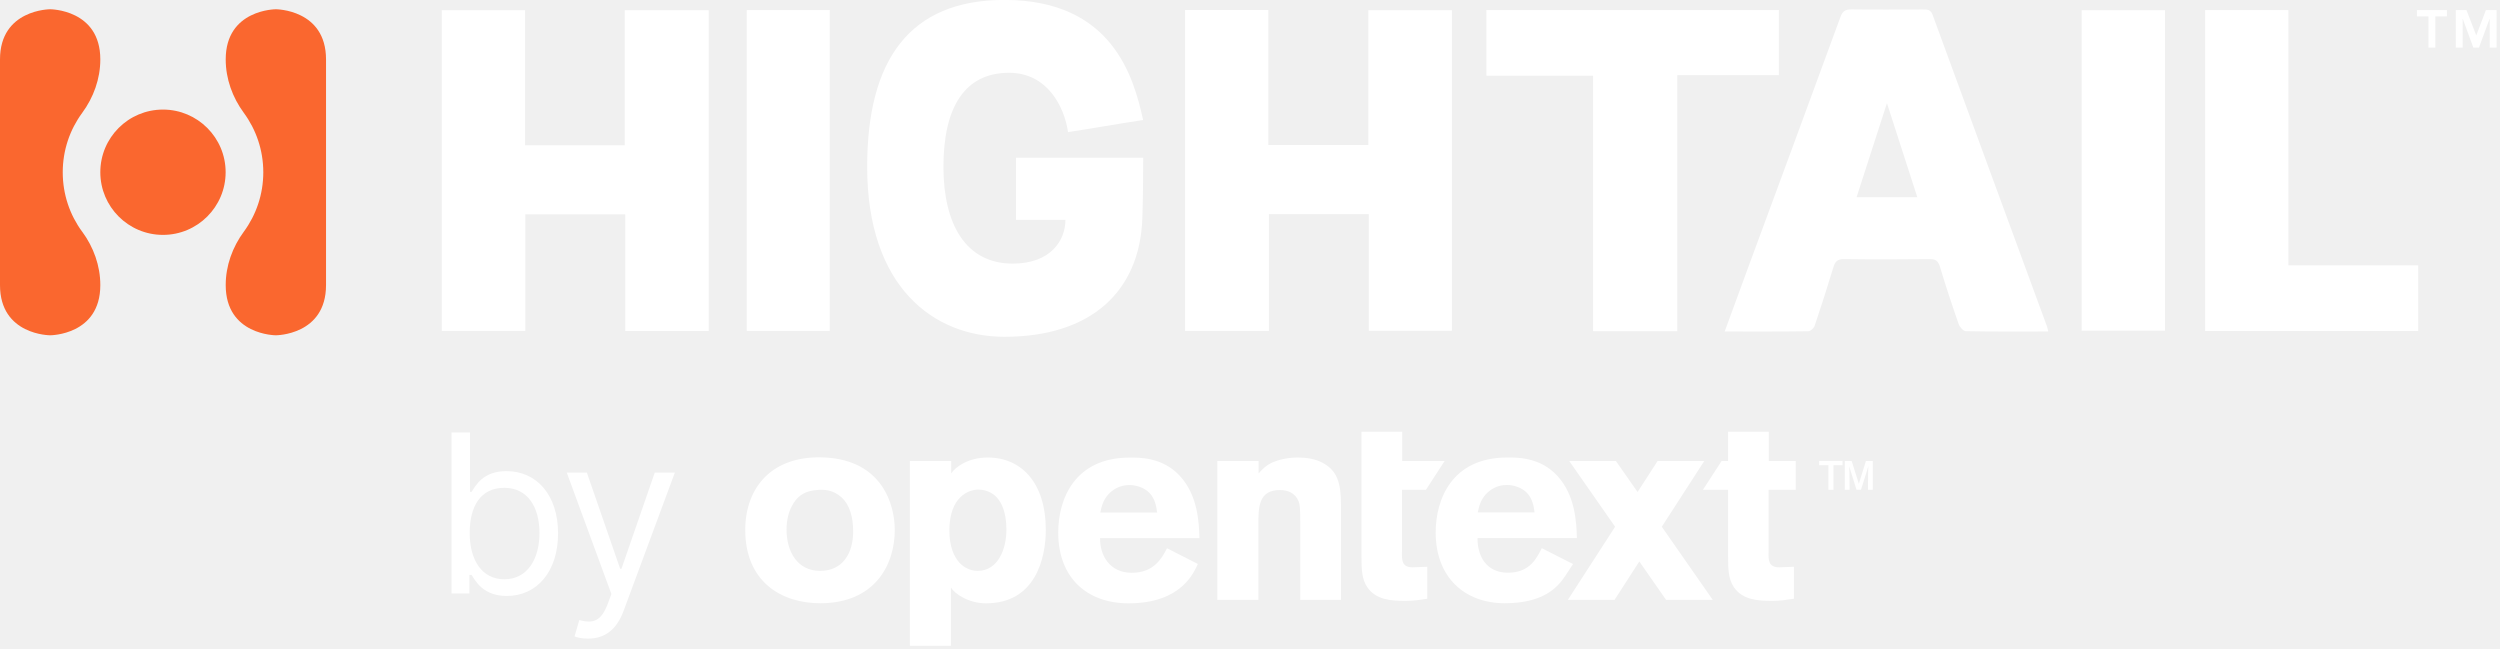
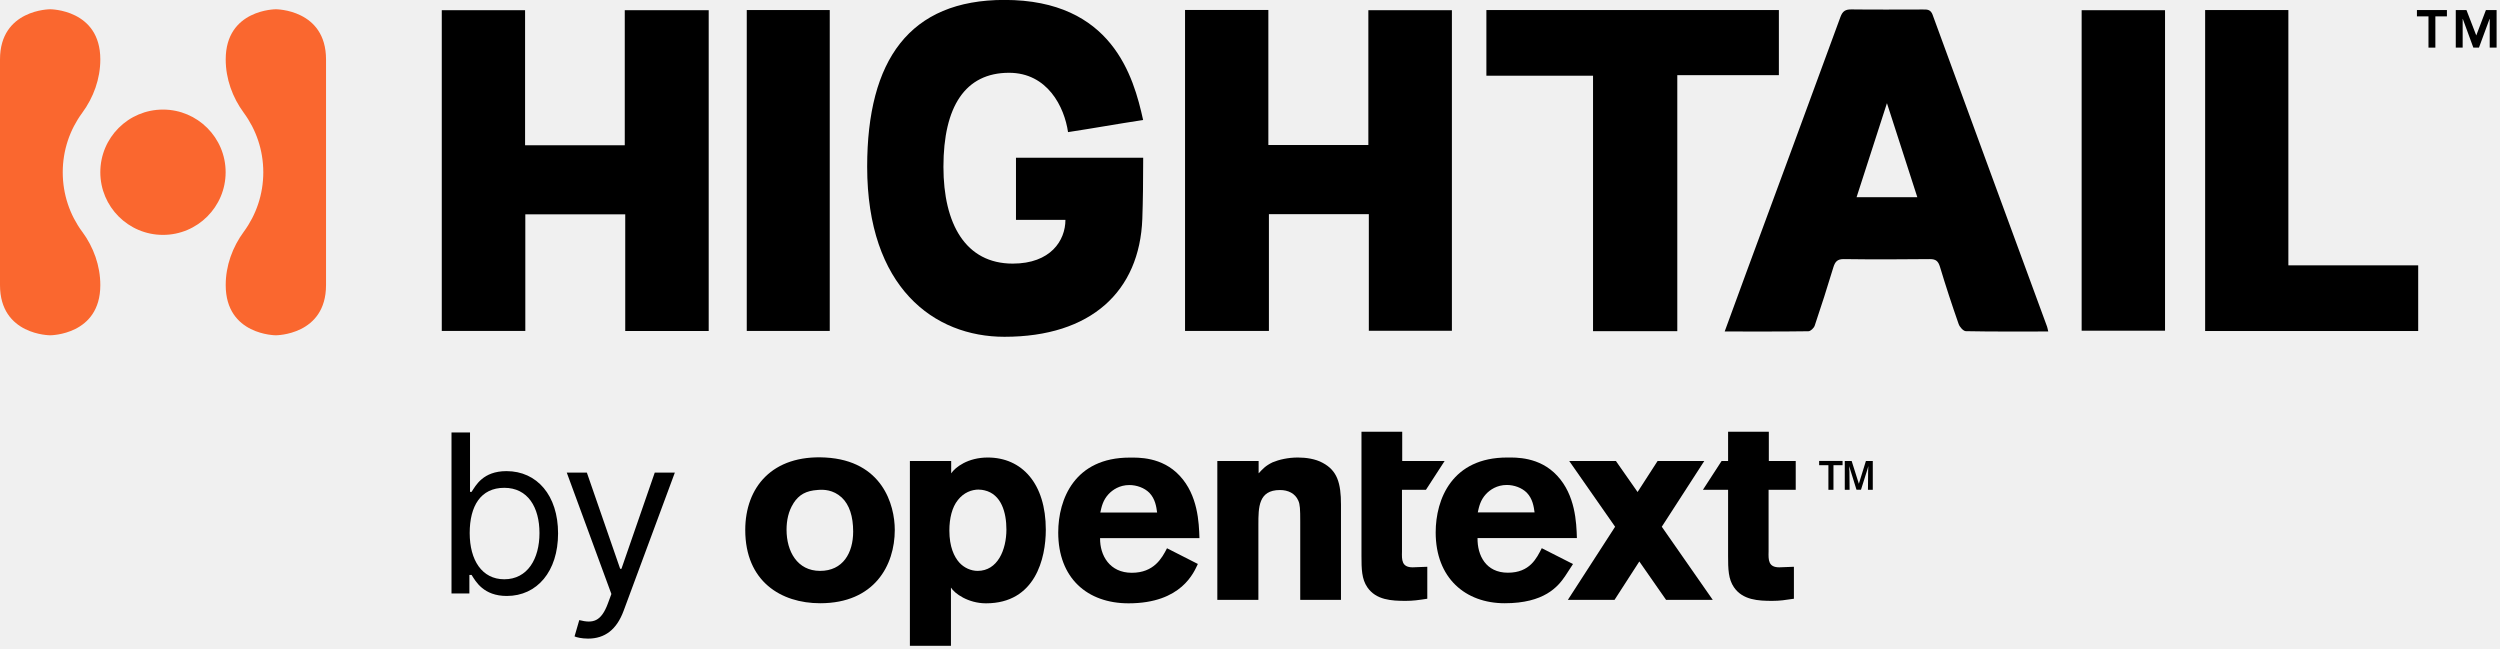
- <svg xmlns="http://www.w3.org/2000/svg" width="316" height="82" viewBox="0 0 316 82" fill="none">
+ <svg xmlns="http://www.w3.org/2000/svg" viewBox="0 0 316 82" fill="none">
  <g clip-path="url(#clip0_27_37138)">
-     <path d="M305.5 2.07H306.96V6.02H307.83V2.07H309.29V1.27H305.5V2.07Z" fill="white" />
-     <path d="M314.22 1.27L313 4.48L311.76 1.27H310.41V6.02H311.28V2.39H311.3L312.63 6.02H313.34L314.68 2.39H314.7V6.02H315.57V1.27H314.22Z" fill="white" />
-     <path d="M78.96 18.36H66.37V1.29H55.84V41.83H66.4V27.09H79.03V41.84H89.58V1.29H78.97V18.35L78.96 18.36Z" fill="white" />
-     <path d="M172.95 18.33H160.32V1.26H149.79V41.83H160.39V27.07H173.02V41.81H183.52V1.29H172.96V18.33H172.95Z" fill="white" />
-     <path d="M244.3 1.91C244.05 1.21 243.64 1.19 243.07 1.2C240.06 1.2 237.05 1.23 234.04 1.19C233.27 1.18 232.91 1.39 232.63 2.15C228.7 12.9 224.72 23.63 220.76 34.37C219.85 36.84 218.94 39.32 218 41.9C221.63 41.9 225.11 41.92 228.58 41.87C228.86 41.87 229.28 41.46 229.38 41.16C230.2 38.72 230.99 36.27 231.73 33.81C231.95 33.1 232.22 32.74 233.06 32.75C236.69 32.8 240.31 32.79 243.94 32.75C244.7 32.75 244.99 33.01 245.21 33.72C245.94 36.15 246.73 38.55 247.57 40.95C247.7 41.33 248.16 41.85 248.48 41.86C251.91 41.93 255.34 41.9 258.9 41.9C258.82 41.58 258.8 41.43 258.75 41.29C253.93 28.17 249.1 15.05 244.3 1.92V1.91ZM234.67 24.93C235.93 21.02 237.18 17.18 238.51 13.04C239.85 17.18 241.08 21 242.35 24.93H234.66H234.67Z" fill="white" />
-     <path d="M224.85 1.27H187.88V9.57H201.36V41.86H212.01V9.5H224.85V1.27Z" fill="white" />
-     <path d="M289.25 1.27H278.73V41.84H305.66V33.54H289.25V1.27Z" fill="white" />
-     <path d="M94.39 41.83H104.88V1.27H94.39V41.83Z" fill="white" />
-     <path d="M263.12 41.8H273.66V1.29H263.12V41.8Z" fill="white" />
-     <path d="M128.41 27.79H134.67C134.67 30.4 132.8 33.32 128.01 33.32C122.05 33.32 119.25 28.31 119.25 21.09C119.25 13.47 122 9.2 127.54 9.2C132.41 9.2 134.54 13.52 135 16.7C138.41 16.18 141.06 15.69 144.49 15.17C143.29 9.7 140.57 -0.01 126.96 -0.01C114.96 -0.01 109.61 7.59 109.61 21.07C109.61 36.33 118.05 42.57 126.96 42.57C137.9 42.57 144.05 36.84 144.39 27.65C144.47 25.35 144.5 22.81 144.5 19.94H128.42V27.79H128.41Z" fill="white" />
-     <path d="M57.07 54.66H59.41V62.17H59.61C60.13 61.38 61.04 59.55 64.02 59.55C67.87 59.55 70.54 62.61 70.54 67.42C70.54 72.23 67.88 75.33 64.06 75.33C61.12 75.33 60.13 73.5 59.61 72.67H59.33V75.01H57.07V54.67V54.66ZM63.74 73.22C66.68 73.22 68.19 70.64 68.19 67.38C68.19 64.12 66.72 61.66 63.74 61.66C60.76 61.66 59.37 63.96 59.37 67.38C59.37 70.8 60.92 73.22 63.74 73.22Z" fill="white" />
-     <path d="M72.62 80.45L73.22 78.38C74.93 78.82 75.98 78.6 76.84 76.27L77.28 75.08L71.64 59.74H74.18L78.39 71.9H78.55L82.76 59.74H85.3L78.82 77.22C77.94 79.59 76.45 80.72 74.33 80.72C73.54 80.72 72.86 80.56 72.62 80.44V80.45Z" fill="white" />
-     <path d="M113.1 66.99C113.1 71.44 110.54 76.25 103.67 76.25C98.72 76.25 94.2 73.49 94.2 66.99C94.2 61.6 97.6 57.46 104.34 57.83C111.52 58.23 113.1 63.79 113.1 66.99ZM100.3 63.61C99.66 64.6 99.42 65.78 99.42 66.96C99.42 69.69 100.77 72.16 103.66 72.16C106.55 72.16 107.84 69.89 107.84 67.19C107.84 65.28 107.37 63.8 106.39 62.88C105.31 61.89 104.1 61.86 103.36 61.93C101.88 62.03 101 62.52 100.29 63.61H100.3Z" fill="white" />
-     <path d="M159.1 59.82C159.61 59.28 159.94 58.88 160.85 58.44C161.66 58.1 162.8 57.83 164.05 57.83C165.09 57.83 166.27 58 167.18 58.5C169.03 59.48 169.5 61.06 169.5 63.79V75.82H164.35V65.92C164.35 64.34 164.32 63.76 164.11 63.29C163.71 62.35 162.8 61.94 161.79 61.94C159.06 61.94 159.06 64.13 159.06 66.32V75.82H153.87V58.27H159.09V59.82H159.1Z" fill="white" />
-     <path d="M151.41 71.28C150.93 72.28 149.4 76.26 142.65 76.26C137.43 76.26 133.76 73.07 133.76 67.31C133.76 63.07 135.85 57.84 142.79 57.84C143.83 57.84 146.87 57.71 149.12 60.14C151.41 62.6 151.55 66.03 151.61 68.02H139.05C139.02 70.21 140.26 72.4 143.06 72.4C145.86 72.4 146.87 70.55 147.51 69.3L151.42 71.29L151.41 71.28ZM146.26 64.78C146.16 64.04 146.02 63.06 145.28 62.29C144.64 61.65 143.66 61.31 142.75 61.31C141.5 61.31 140.63 61.92 140.12 62.46C139.41 63.23 139.24 64.04 139.08 64.78H146.26Z" fill="white" />
-     <path d="M223.54 61.91H226.98V58.27H223.58V54.57H218.43V58.27H217.61L215.25 61.91H218.43V70.26C218.43 71.94 218.46 73.19 219.17 74.23C220.28 75.85 222.24 75.95 224.02 75.95C224.96 75.95 225.64 75.85 226.75 75.68V71.64L224.9 71.71C223.52 71.71 223.52 70.8 223.55 69.72V61.91H223.54Z" fill="white" />
-     <path d="M172.09 54.57H177.24V58.27H182.6L180.24 61.91H177.21V69.72C177.18 70.8 177.18 71.71 178.56 71.71L180.41 71.64V75.68C179.3 75.85 178.62 75.95 177.68 75.95C175.89 75.95 173.94 75.85 172.83 74.23C172.12 73.19 172.09 71.94 172.09 70.26V54.57Z" fill="white" />
-     <path d="M231.75 61.91H231.11V58.8H229.94V58.26H232.9V58.8H231.75V61.91ZM236.74 61.91H236.11L236.13 59.66L236.16 58.91L235.98 59.52L235.23 61.9H234.66L233.92 59.52L233.73 58.92L233.77 59.66L233.79 61.91H233.18V58.27H234.05L234.96 61.15L235.85 58.27H236.72V61.91H236.74Z" fill="white" />
-     <path d="M198.83 71.29L197.84 72.81C196.92 74.17 195.18 76.25 190.2 76.25C185.22 76.25 181.47 73.06 181.47 67.3C181.47 63.06 183.56 57.83 190.5 57.83C191.54 57.83 194.58 57.7 196.83 60.13C199.12 62.59 199.26 66.02 199.32 68.01H186.76C186.73 70.2 187.81 72.39 190.6 72.39C193.39 72.39 194.24 70.54 194.88 69.29L198.82 71.29H198.83ZM193.97 64.77C193.87 64.03 193.73 63.05 192.99 62.28C192.35 61.64 191.37 61.3 190.46 61.3C189.21 61.3 188.34 61.91 187.83 62.45C187.12 63.22 186.95 64.03 186.79 64.77H193.97Z" fill="white" />
-     <path d="M216.49 75.82L210.05 66.58L215.42 58.27H209.52L206.99 62.19L204.25 58.27H198.35L204.15 66.58L198.18 75.82H204.08L207.21 70.97L210.59 75.82H216.49Z" fill="white" />
-     <path d="M120.24 59.82C120.74 59.07 122.33 57.83 124.85 57.83C129.16 57.83 132.19 61.1 132.19 66.96C132.19 70.56 130.88 76.26 124.63 76.26C122.38 76.26 120.64 75.01 120.2 74.27V81.63H115.01V58.27H120.23V59.82H120.24ZM123.74 61.88C122.8 61.88 121.82 62.26 121.08 63.2C120.34 64.11 120 65.52 120 67.06C120 69.13 120.61 70.38 121.25 71.1C121.85 71.77 122.73 72.16 123.57 72.16C126.1 72.16 127.21 69.5 127.21 66.93C127.21 64.77 126.57 62.48 124.45 61.98C124.21 61.92 123.98 61.89 123.74 61.89V61.88Z" fill="white" />
+     <path d="M305.5 2.07H306.96V6.02H307.83V2.07H309.29V1.27H305.5V2.07Z" fill="black" />
+     <path d="M314.22 1.27L313 4.48L311.76 1.27H310.41V6.02H311.28V2.39H311.3L312.63 6.02H313.34L314.68 2.39H314.7V6.02H315.57V1.27H314.22Z" fill="black" />
+     <path d="M78.96 18.36H66.37V1.29H55.84V41.83H66.4V27.09H79.03V41.84H89.58V1.29H78.97V18.35L78.96 18.36Z" fill="black" />
+     <path d="M172.95 18.33H160.32V1.26H149.79V41.83H160.39V27.07H173.02V41.81H183.52V1.29H172.96V18.33H172.95Z" fill="black" />
+     <path d="M244.3 1.91C244.05 1.21 243.64 1.19 243.07 1.2C240.06 1.2 237.05 1.23 234.04 1.19C233.27 1.18 232.91 1.39 232.63 2.15C228.7 12.9 224.72 23.63 220.76 34.37C219.85 36.84 218.94 39.32 218 41.9C221.63 41.9 225.11 41.92 228.58 41.87C228.86 41.87 229.28 41.46 229.38 41.16C230.2 38.72 230.99 36.27 231.73 33.81C231.95 33.1 232.22 32.74 233.06 32.75C236.69 32.8 240.31 32.79 243.94 32.75C244.7 32.75 244.99 33.01 245.21 33.72C245.94 36.15 246.73 38.55 247.57 40.95C247.7 41.33 248.16 41.85 248.48 41.86C251.91 41.93 255.34 41.9 258.9 41.9C258.82 41.58 258.8 41.43 258.75 41.29C253.93 28.17 249.1 15.05 244.3 1.92V1.91ZM234.67 24.93C235.93 21.02 237.18 17.18 238.51 13.04C239.85 17.18 241.08 21 242.35 24.93H234.66H234.67Z" fill="black" />
+     <path d="M224.85 1.27H187.88V9.57H201.36V41.86H212.01V9.5H224.85V1.27Z" fill="black" />
+     <path d="M289.25 1.27H278.73V41.84H305.66V33.54H289.25V1.27Z" fill="black" />
+     <path d="M94.39 41.83H104.88V1.27H94.39V41.83Z" fill="black" />
+     <path d="M263.12 41.8H273.66V1.29H263.12V41.8Z" fill="black" />
+     <path d="M128.41 27.79H134.67C134.67 30.4 132.8 33.32 128.01 33.32C122.05 33.32 119.25 28.31 119.25 21.09C119.25 13.47 122 9.2 127.54 9.2C132.41 9.2 134.54 13.52 135 16.7C138.41 16.18 141.06 15.69 144.49 15.17C143.29 9.7 140.57 -0.01 126.96 -0.01C114.96 -0.01 109.61 7.59 109.61 21.07C109.61 36.33 118.05 42.57 126.96 42.57C137.9 42.57 144.05 36.84 144.39 27.65C144.47 25.35 144.5 22.81 144.5 19.94H128.42V27.79H128.41Z" fill="black" />
+     <path d="M57.07 54.66H59.41V62.17H59.61C60.13 61.38 61.04 59.55 64.02 59.55C67.87 59.55 70.54 62.61 70.54 67.42C70.54 72.23 67.88 75.33 64.06 75.33C61.12 75.33 60.13 73.5 59.61 72.67H59.33V75.01H57.07V54.67V54.66ZM63.74 73.22C66.68 73.22 68.19 70.64 68.19 67.38C68.19 64.12 66.72 61.66 63.74 61.66C60.76 61.66 59.37 63.96 59.37 67.38C59.37 70.8 60.92 73.22 63.74 73.22Z" fill="black" />
+     <path d="M72.62 80.45L73.22 78.38C74.93 78.82 75.98 78.6 76.84 76.27L77.28 75.08L71.64 59.74H74.18L78.39 71.9H78.55L82.76 59.74H85.3L78.82 77.22C77.94 79.59 76.45 80.72 74.33 80.72C73.54 80.72 72.86 80.56 72.62 80.44V80.45Z" fill="black" />
+     <path d="M113.1 66.99C113.1 71.44 110.54 76.25 103.67 76.25C98.72 76.25 94.2 73.49 94.2 66.99C94.2 61.6 97.6 57.46 104.34 57.83C111.52 58.23 113.1 63.79 113.1 66.99ZM100.3 63.61C99.66 64.6 99.42 65.78 99.42 66.96C99.42 69.69 100.77 72.16 103.66 72.16C106.55 72.16 107.84 69.89 107.84 67.19C107.84 65.28 107.37 63.8 106.39 62.88C105.31 61.89 104.1 61.86 103.36 61.93C101.88 62.03 101 62.52 100.29 63.61H100.3Z" fill="black" />
+     <path d="M159.1 59.82C159.61 59.28 159.94 58.88 160.85 58.44C161.66 58.1 162.8 57.83 164.05 57.83C165.09 57.83 166.27 58 167.18 58.5C169.03 59.48 169.5 61.06 169.5 63.79V75.82H164.35V65.92C164.35 64.34 164.32 63.76 164.11 63.29C163.71 62.35 162.8 61.94 161.79 61.94C159.06 61.94 159.06 64.13 159.06 66.32V75.82H153.87V58.27H159.09V59.82H159.1Z" fill="black" />
+     <path d="M151.41 71.28C150.93 72.28 149.4 76.26 142.65 76.26C137.43 76.26 133.76 73.07 133.76 67.31C133.76 63.07 135.85 57.84 142.79 57.84C143.83 57.84 146.87 57.71 149.12 60.14C151.41 62.6 151.55 66.03 151.61 68.02H139.05C139.02 70.21 140.26 72.4 143.06 72.4C145.86 72.4 146.87 70.55 147.51 69.3L151.42 71.29L151.41 71.28ZM146.26 64.78C146.16 64.04 146.02 63.06 145.28 62.29C144.64 61.65 143.66 61.31 142.75 61.31C141.5 61.31 140.63 61.92 140.12 62.46C139.41 63.23 139.24 64.04 139.08 64.78H146.26Z" fill="black" />
+     <path d="M223.54 61.91H226.98V58.27H223.58V54.57H218.43V58.27H217.61L215.25 61.91H218.43V70.26C218.43 71.94 218.46 73.19 219.17 74.23C220.28 75.85 222.24 75.95 224.02 75.95C224.96 75.95 225.64 75.85 226.75 75.68V71.64L224.9 71.71C223.52 71.71 223.52 70.8 223.55 69.72V61.91H223.54Z" fill="black" />
+     <path d="M172.09 54.57H177.24V58.27H182.6L180.24 61.91H177.21V69.72C177.18 70.8 177.18 71.71 178.56 71.71L180.41 71.64V75.68C179.3 75.85 178.62 75.95 177.68 75.95C175.89 75.95 173.94 75.85 172.83 74.23C172.12 73.19 172.09 71.94 172.09 70.26V54.57Z" fill="black" />
+     <path d="M231.75 61.91H231.11V58.8H229.94V58.26H232.9V58.8H231.75V61.91ZM236.74 61.91H236.11L236.13 59.66L236.16 58.91L235.98 59.52L235.23 61.9H234.66L233.92 59.52L233.73 58.92L233.77 59.66L233.79 61.91H233.18V58.27H234.05L234.96 61.15L235.85 58.27H236.72V61.91H236.74Z" fill="black" />
+     <path d="M198.83 71.29L197.84 72.81C196.92 74.17 195.18 76.25 190.2 76.25C185.22 76.25 181.47 73.06 181.47 67.3C181.47 63.06 183.56 57.83 190.5 57.83C191.54 57.83 194.58 57.7 196.83 60.13C199.12 62.59 199.26 66.02 199.32 68.01H186.76C186.73 70.2 187.81 72.39 190.6 72.39C193.39 72.39 194.24 70.54 194.88 69.29L198.82 71.29H198.83ZM193.97 64.77C193.87 64.03 193.73 63.05 192.99 62.28C192.35 61.64 191.37 61.3 190.46 61.3C189.21 61.3 188.34 61.91 187.83 62.45C187.12 63.22 186.95 64.03 186.79 64.77H193.97Z" fill="black" />
+     <path d="M216.49 75.82L210.05 66.58L215.42 58.27H209.52L206.99 62.19L204.25 58.27H198.35L204.15 66.58L198.18 75.82H204.08L207.21 70.97L210.59 75.82H216.49Z" fill="black" />
+     <path d="M120.24 59.82C120.74 59.07 122.33 57.83 124.85 57.83C129.16 57.83 132.19 61.1 132.19 66.96C132.19 70.56 130.88 76.26 124.63 76.26C122.38 76.26 120.64 75.01 120.2 74.27V81.63H115.01V58.27H120.23V59.82H120.24ZM123.74 61.88C122.8 61.88 121.82 62.26 121.08 63.2C120.34 64.11 120 65.52 120 67.06C120 69.13 120.61 70.38 121.25 71.1C121.85 71.77 122.73 72.16 123.57 72.16C126.1 72.16 127.21 69.5 127.21 66.93C127.21 64.77 126.57 62.48 124.45 61.98C124.21 61.92 123.98 61.89 123.74 61.89V61.88Z" fill="black" />
    <path d="M10.38 29.27C11.83 31.24 12.68 33.59 12.68 36.04C12.68 42.38 6.34 42.38 6.34 42.38C6.34 42.38 0 42.38 0 36.04V7.51C0 1.17 6.34 1.17 6.34 1.17C6.34 1.17 12.68 1.17 12.68 7.51C12.68 9.96 11.83 12.31 10.38 14.28C8.84 16.38 7.93 18.97 7.93 21.78C7.93 24.59 8.84 27.18 10.38 29.28V29.27ZM33.28 21.77C33.28 24.58 32.37 27.17 30.83 29.27C29.38 31.24 28.53 33.59 28.53 36.04C28.53 42.38 34.87 42.38 34.87 42.38C34.87 42.38 41.21 42.38 41.21 36.04V7.51C41.21 1.17 34.87 1.17 34.87 1.17C34.87 1.17 28.53 1.17 28.53 7.51C28.53 9.96 29.38 12.31 30.83 14.28C32.37 16.38 33.28 18.97 33.28 21.78V21.77ZM20.6 13.85C16.22 13.85 12.68 17.4 12.68 21.77C12.68 26.14 16.23 29.69 20.6 29.69C24.97 29.69 28.52 26.14 28.52 21.77C28.52 17.4 24.97 13.85 20.6 13.85Z" fill="#FA672F" />
  </g>
  <defs>
    <clipPath id="clip0_27_37138">
-       <rect width="315.57" height="81.63" fill="white" />
+       <rect width="315.57" height="81.63" fill="black" />
    </clipPath>
  </defs>
</svg>
